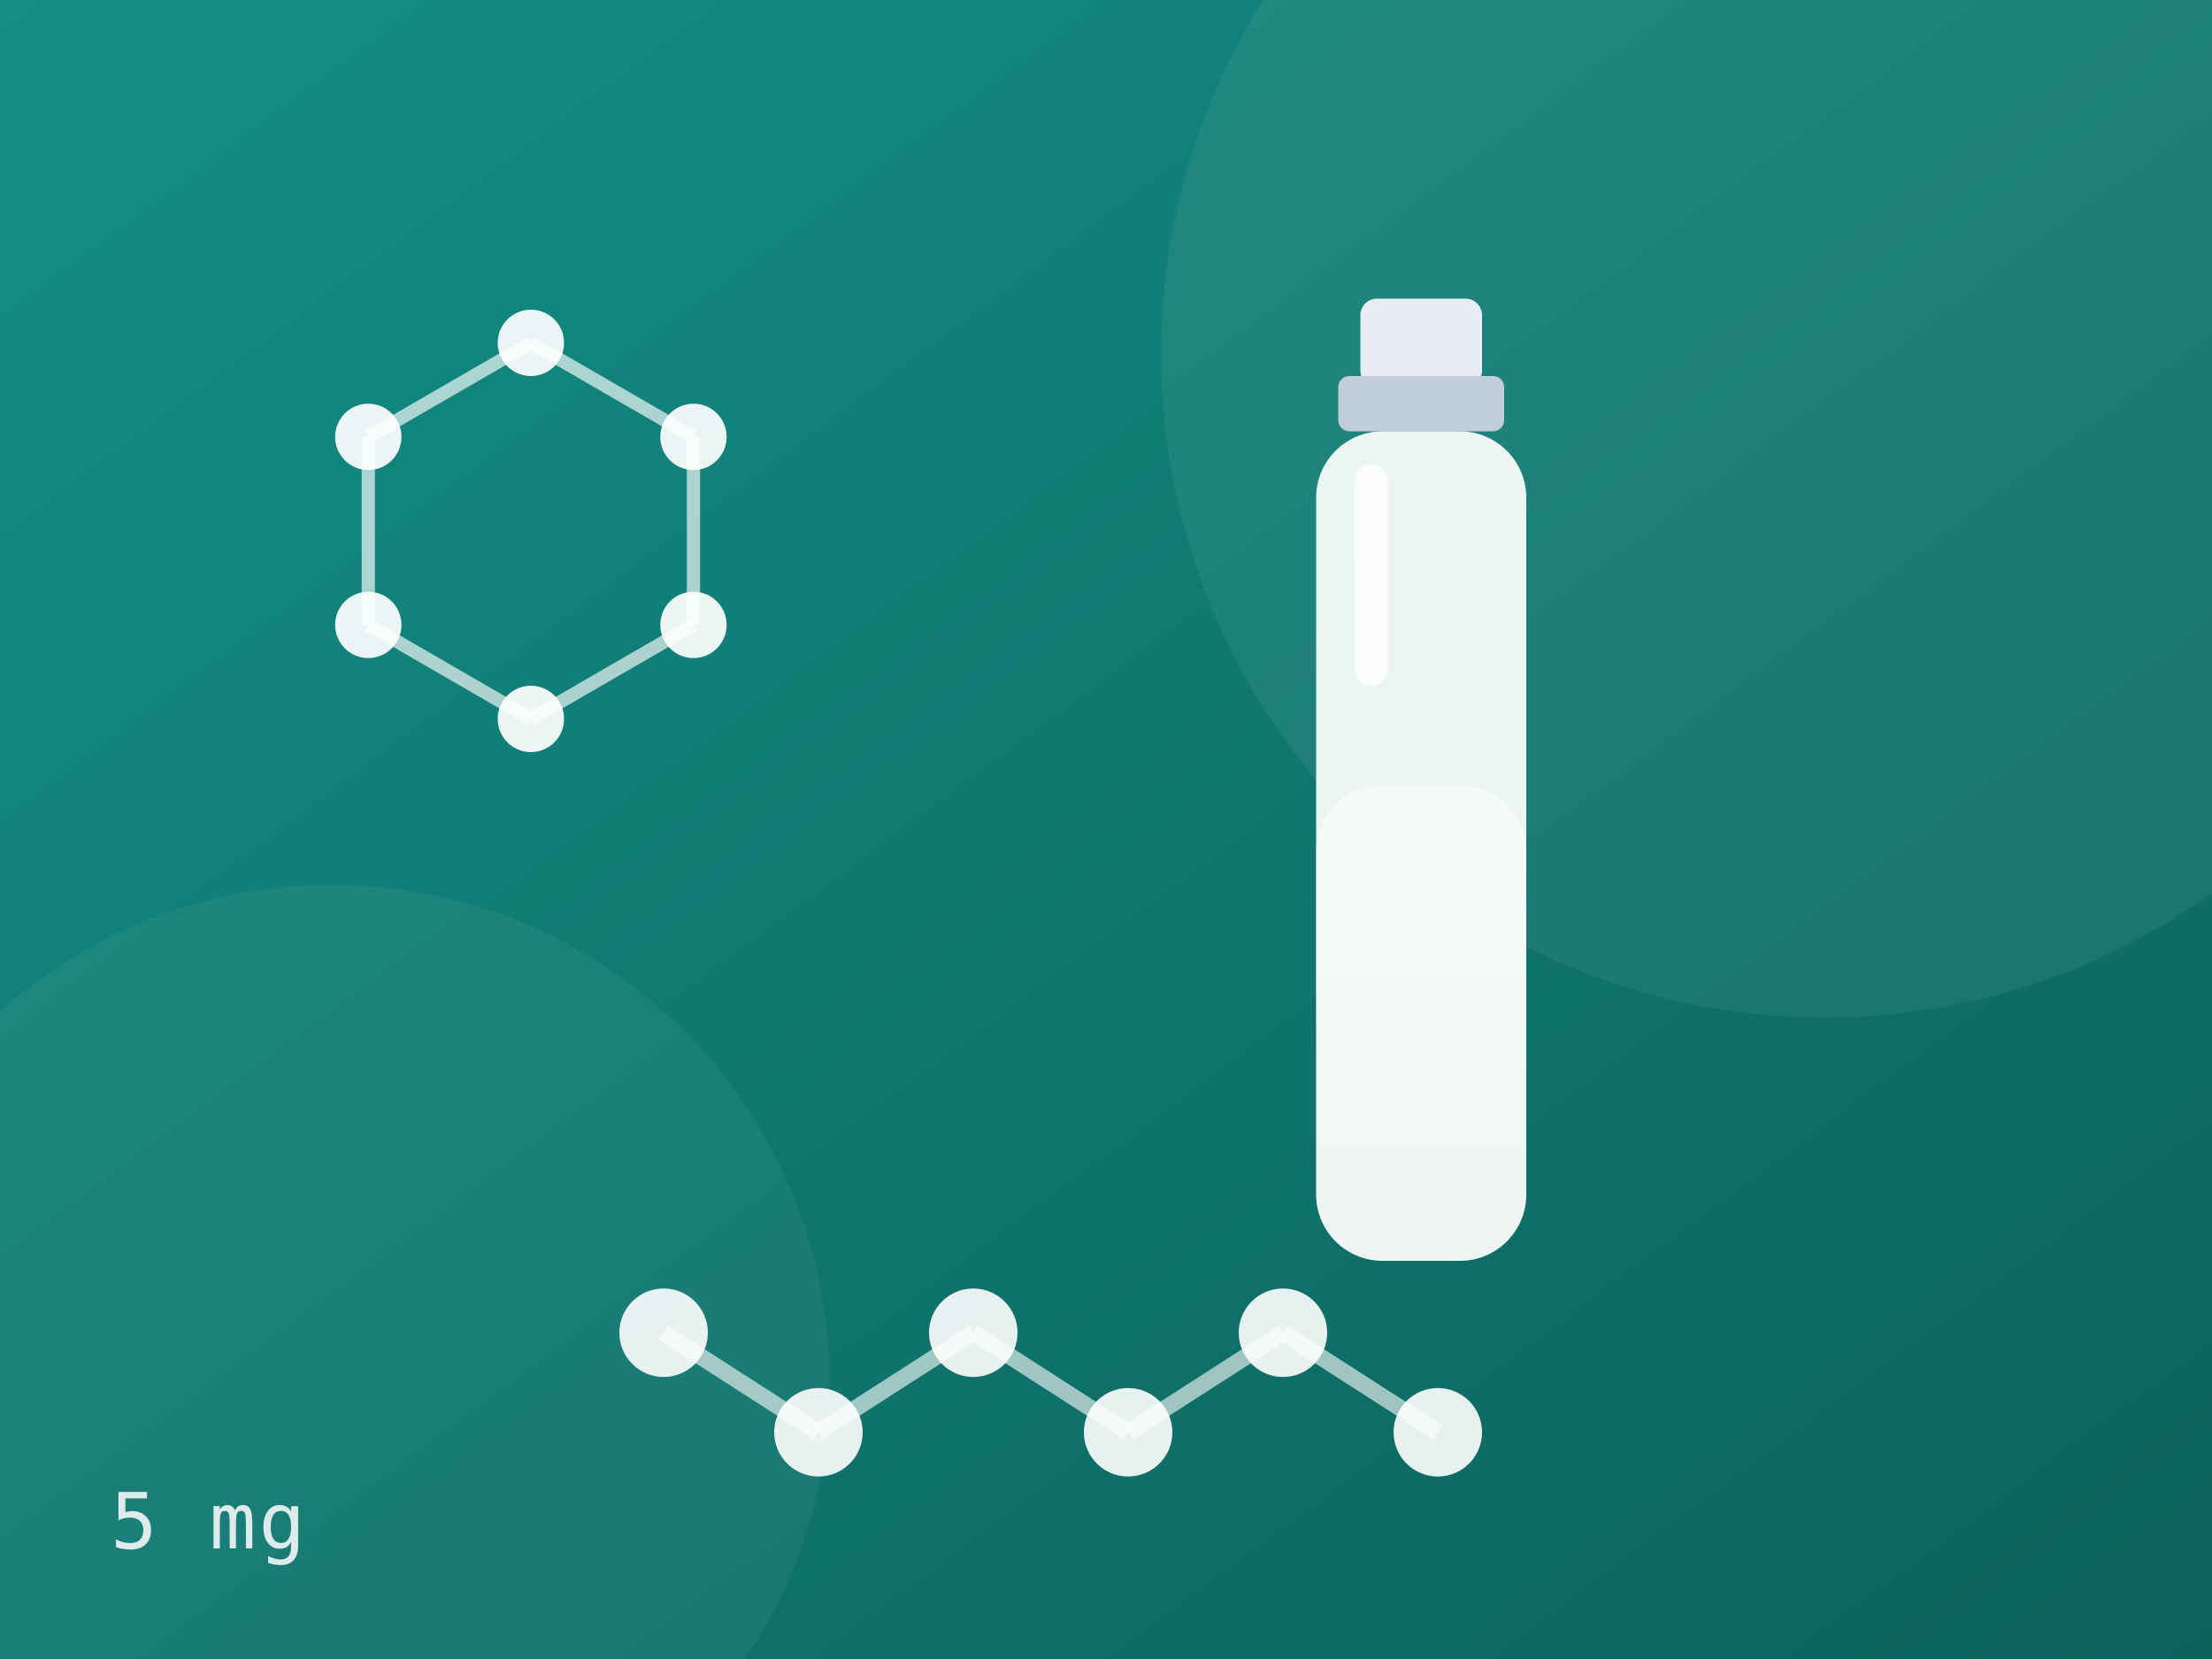
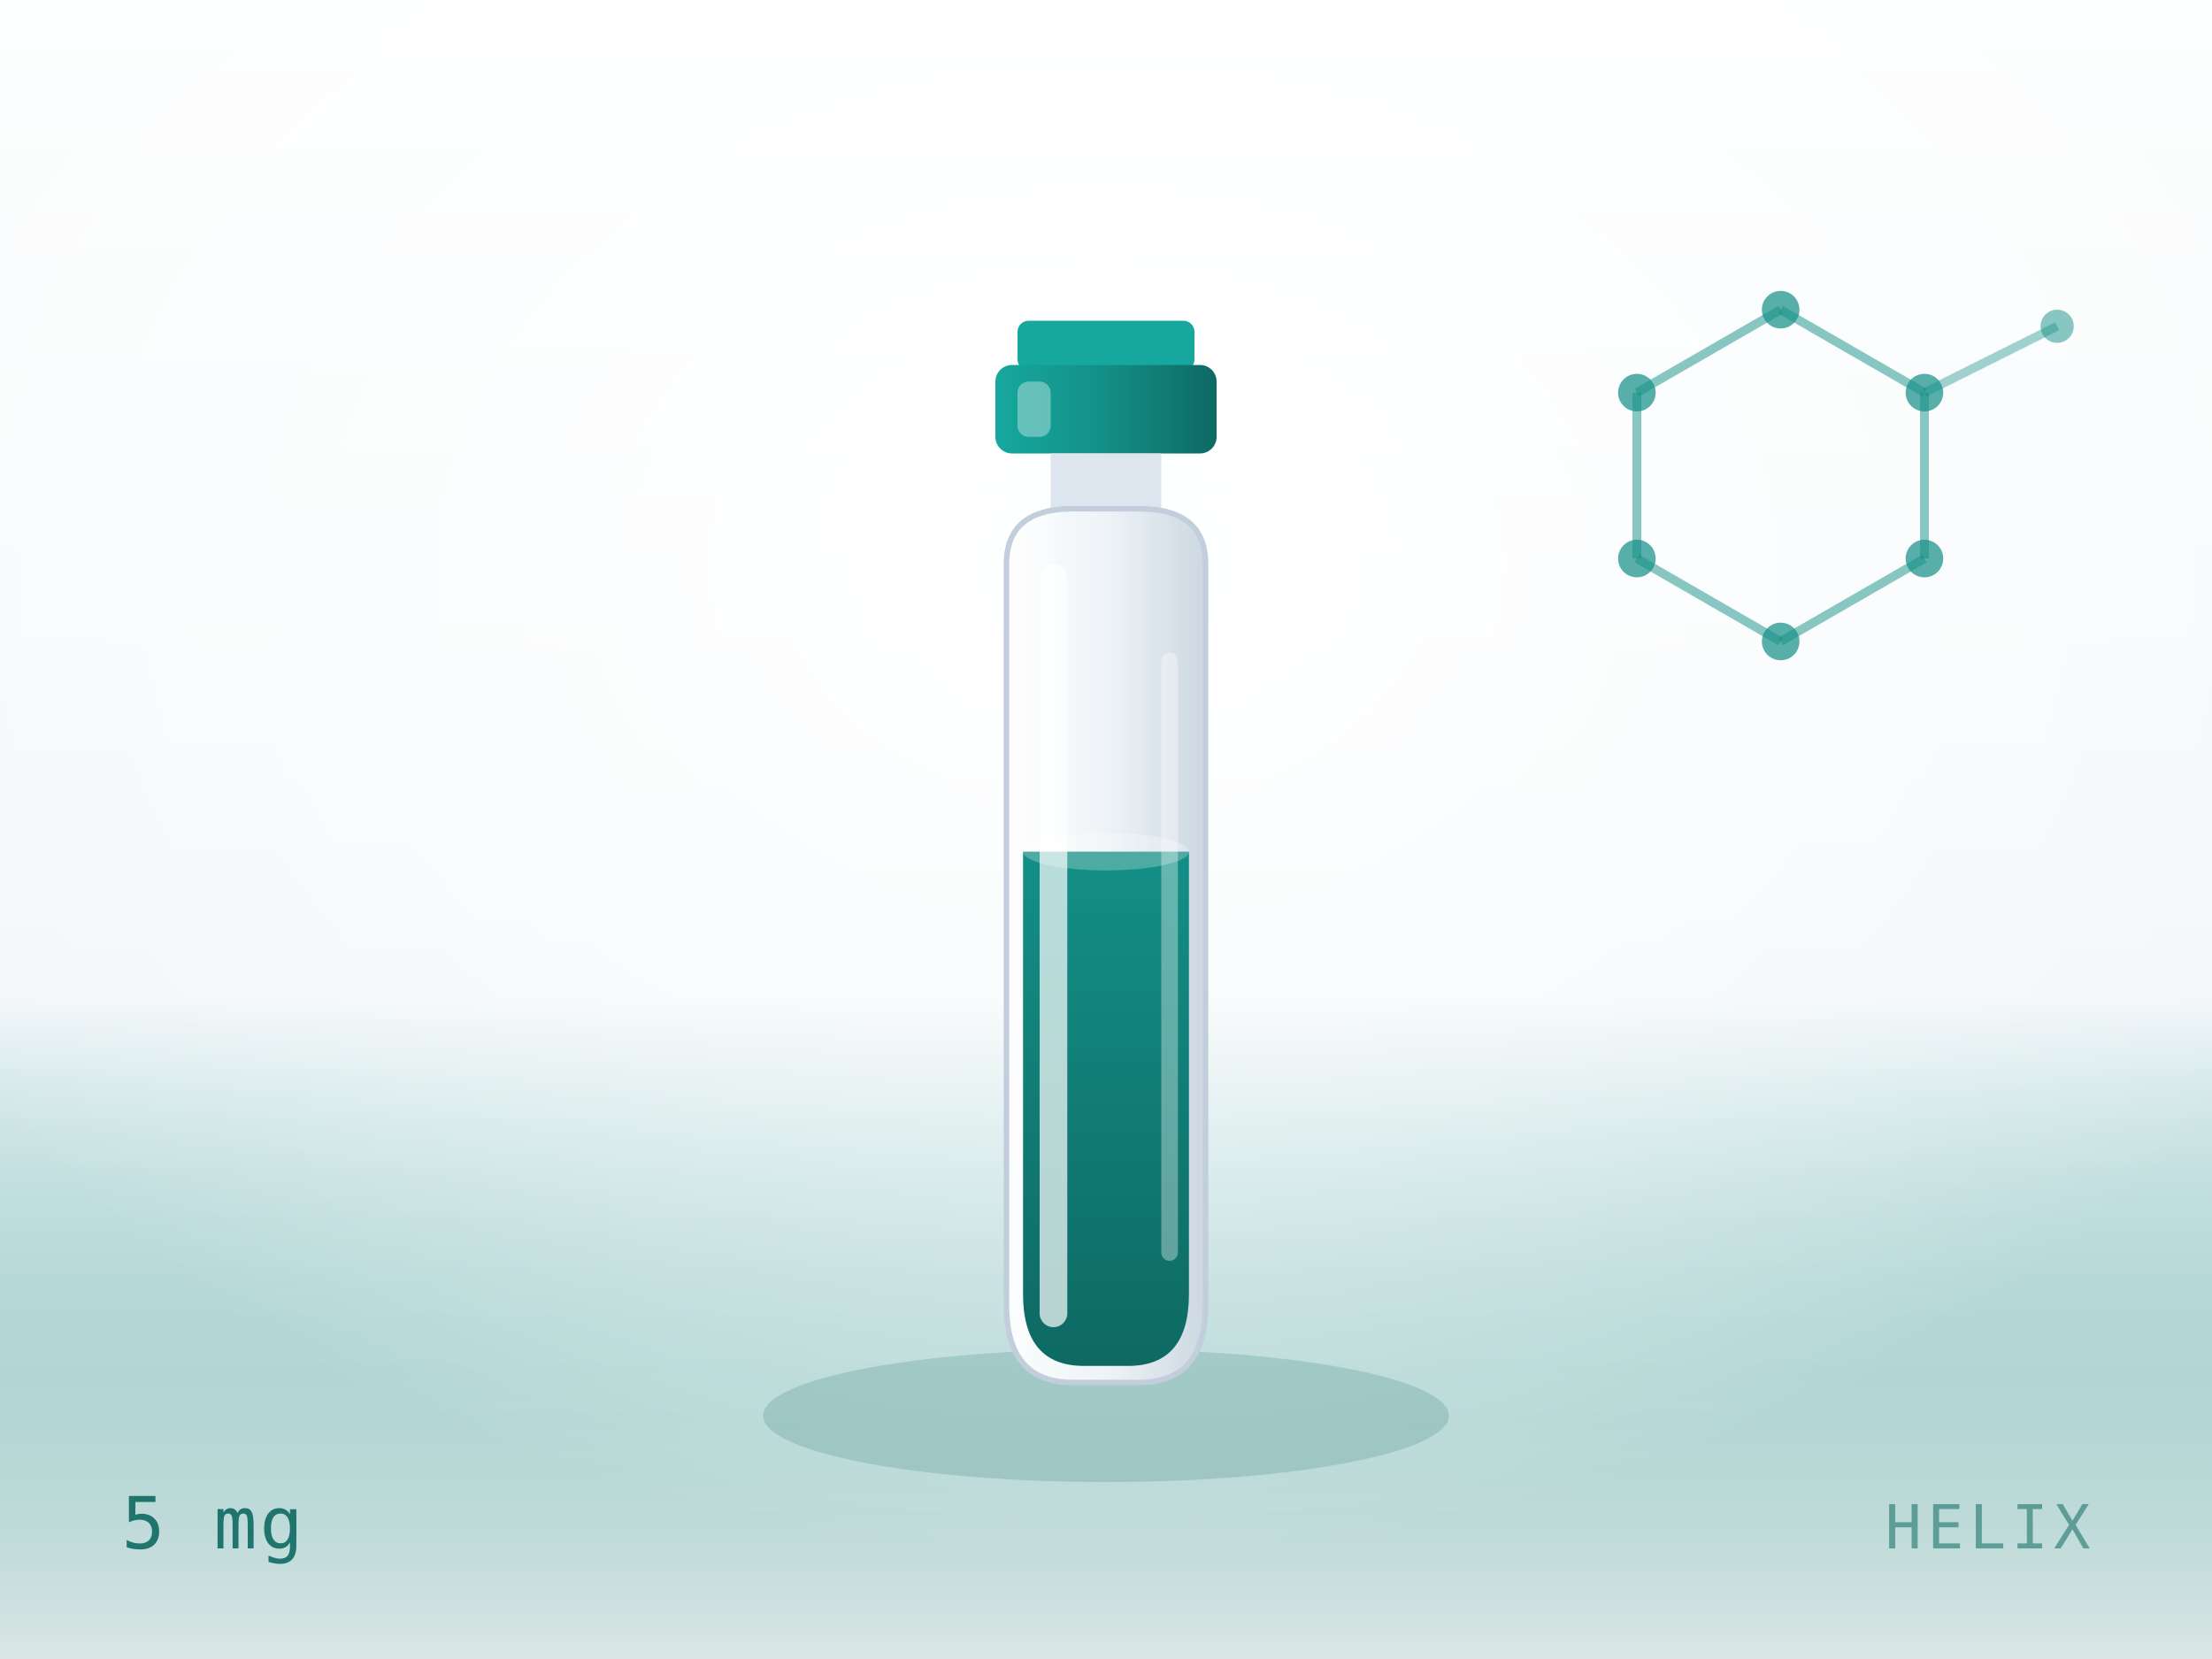
<svg xmlns="http://www.w3.org/2000/svg" viewBox="0 0 400 300" role="img" aria-label="Ipamorelin – 5 mg Vial">
  <defs>
-     <linearGradient id="bg" x1="0" y1="0" x2="1" y2="1">
+     <linearGradient id="bgipamorelin" x1="0" y1="0" x2="0" y2="1">
+       <stop offset="0" stop-color="#fdfefe" />
+       <stop offset="0.6" stop-color="#f3f7fa" />
+       <stop offset="1" stop-color="#138f86" stop-opacity="0.10" />
+     </linearGradient>
+     <radialGradient id="spotipamorelin" cx="50%" cy="34%" r="60%">
+       <stop offset="0" stop-color="#ffffff" />
+       <stop offset="1" stop-color="#ffffff" stop-opacity="0" />
+     </radialGradient>
+     <linearGradient id="glassipamorelin" x1="0" y1="0" x2="1" y2="0">
+       <stop offset="0" stop-color="#ffffff" stop-opacity="0.95" />
+       <stop offset="0.5" stop-color="#eef3f7" />
+       <stop offset="1" stop-color="#cdd8e2" />
+     </linearGradient>
+     <linearGradient id="liqipamorelin" x1="0" y1="0" x2="0" y2="1">
      <stop offset="0" stop-color="#138f86" />
-       <stop offset="1" stop-color="#0c615b" />
+       <stop offset="1" stop-color="#0e6963" />
    </linearGradient>
-     <linearGradient id="liq" x1="0" y1="0" x2="0" y2="1">
-       <stop offset="0" stop-color="#fff" stop-opacity=".55" />
-       <stop offset="1" stop-color="#fff" stop-opacity=".12" />
+     <linearGradient id="capipamorelin" x1="0" y1="0" x2="1" y2="0">
+       <stop offset="0" stop-color="#16a89e" />
+       <stop offset="0.5" stop-color="#138f86" />
+       <stop offset="1" stop-color="#0e6963" />
    </linearGradient>
  </defs>
-   <rect width="400" height="300" fill="url(#bg)" />
-   <circle cx="330" cy="64" r="120" fill="#fff" opacity="0.06" />
-   <circle cx="60" cy="250" r="90" fill="#fff" opacity="0.05" />
-   <line x1="96.0" y1="62.0" x2="125.4" y2="79.0" stroke="#fff" stroke-width="2.4" opacity="0.65" />
-   <line x1="125.4" y1="79.0" x2="125.4" y2="113.0" stroke="#fff" stroke-width="2.4" opacity="0.65" />
-   <line x1="125.4" y1="113.0" x2="96.0" y2="130.0" stroke="#fff" stroke-width="2.4" opacity="0.65" />
-   <line x1="96.0" y1="130.0" x2="66.6" y2="113.0" stroke="#fff" stroke-width="2.4" opacity="0.65" />
-   <line x1="66.6" y1="113.0" x2="66.6" y2="79.0" stroke="#fff" stroke-width="2.4" opacity="0.65" />
-   <line x1="66.6" y1="79.0" x2="96.0" y2="62.0" stroke="#fff" stroke-width="2.4" opacity="0.65" />
-   <circle cx="96.0" cy="62.0" r="6" fill="#fff" opacity="0.92" />
-   <circle cx="125.4" cy="79.0" r="6" fill="#fff" opacity="0.92" />
-   <circle cx="125.4" cy="113.0" r="6" fill="#fff" opacity="0.92" />
-   <circle cx="96.0" cy="130.0" r="6" fill="#fff" opacity="0.92" />
-   <circle cx="66.6" cy="113.0" r="6" fill="#fff" opacity="0.92" />
-   <circle cx="66.6" cy="79.0" r="6" fill="#fff" opacity="0.92" />
-   <circle cx="120" cy="241" r="8" fill="#fff" opacity="0.9" />
-   <line x1="120" y1="241" x2="148" y2="259" stroke="#fff" stroke-width="3" opacity="0.6" />
-   <circle cx="148" cy="259" r="8" fill="#fff" opacity="0.9" />
-   <line x1="148" y1="259" x2="176" y2="241" stroke="#fff" stroke-width="3" opacity="0.6" />
-   <circle cx="176" cy="241" r="8" fill="#fff" opacity="0.9" />
-   <line x1="176" y1="241" x2="204" y2="259" stroke="#fff" stroke-width="3" opacity="0.6" />
-   <circle cx="204" cy="259" r="8" fill="#fff" opacity="0.9" />
-   <line x1="204" y1="259" x2="232" y2="241" stroke="#fff" stroke-width="3" opacity="0.6" />
-   <circle cx="232" cy="241" r="8" fill="#fff" opacity="0.9" />
-   <line x1="232" y1="241" x2="260" y2="259" stroke="#fff" stroke-width="3" opacity="0.6" />
-   <circle cx="260" cy="259" r="8" fill="#fff" opacity="0.9" />
-   <g transform="translate(232,68)">
-     <rect x="14" y="-14" width="22" height="16" rx="3" fill="#e7edf2" />
-     <rect x="10" y="0" width="30" height="10" rx="2" fill="#c1cdd9" />
-     <rect x="6" y="10" width="38" height="150" rx="12" fill="#fff" opacity="0.92" />
-     <rect x="6" y="74" width="38" height="86" rx="12" fill="url(#liq)" />
-     <rect x="13" y="16" width="6" height="40" rx="3" fill="#fff" opacity="0.85" />
+   <rect width="400" height="300" fill="url(#bgipamorelin)" />
+   <rect width="400" height="300" fill="url(#spotipamorelin)" />
+   <line x1="322.0" y1="56.0" x2="348.0" y2="71.0" stroke="#138f86" stroke-width="1.6" opacity="0.5" />
+   <line x1="348.0" y1="71.0" x2="348.0" y2="101.0" stroke="#138f86" stroke-width="1.6" opacity="0.5" />
+   <line x1="348.0" y1="101.0" x2="322.0" y2="116.0" stroke="#138f86" stroke-width="1.6" opacity="0.5" />
+   <line x1="322.0" y1="116.0" x2="296.0" y2="101.0" stroke="#138f86" stroke-width="1.6" opacity="0.5" />
+   <line x1="296.0" y1="101.0" x2="296.0" y2="71.0" stroke="#138f86" stroke-width="1.6" opacity="0.5" />
+   <line x1="296.0" y1="71.0" x2="322.0" y2="56.0" stroke="#138f86" stroke-width="1.6" opacity="0.5" />
+   <circle cx="322.0" cy="56.0" r="3.4" fill="#138f86" opacity="0.7" />
+   <circle cx="348.0" cy="71.0" r="3.4" fill="#138f86" opacity="0.7" />
+   <circle cx="348.0" cy="101.0" r="3.4" fill="#138f86" opacity="0.7" />
+   <circle cx="322.0" cy="116.0" r="3.4" fill="#138f86" opacity="0.7" />
+   <circle cx="296.0" cy="101.0" r="3.4" fill="#138f86" opacity="0.7" />
+   <circle cx="296.0" cy="71.0" r="3.4" fill="#138f86" opacity="0.7" />
+   <line x1="348.0" y1="71.0" x2="372.0" y2="59.0" stroke="#138f86" stroke-width="1.6" opacity="0.4" />
+   <circle cx="372.0" cy="59.0" r="3" fill="#138f86" opacity="0.5" />
+   <ellipse cx="200" cy="256" rx="62" ry="12" fill="#0e6963" opacity="0.18" />
+   <g transform="translate(168,58)">
+     <rect x="16" y="0" width="32" height="9" rx="2" fill="#16a89e" />
+     <rect x="12" y="8" width="40" height="16" rx="3" fill="url(#capipamorelin)" />
+     <rect x="16" y="11" width="6" height="10" rx="2" fill="#ffffff" opacity="0.35" />
+     <rect x="22" y="24" width="20" height="10" fill="#dde6ee" />
+     <path d="M14 44 Q14 34 26 34 H38 Q50 34 50 44 V178 Q50 192 38 192 H26 Q14 192 14 178 Z" fill="url(#glassipamorelin)" stroke="#c2cedb" stroke-width="1" />
+     <path d="M17 96 H47 V176 Q47 189 36 189 H28 Q17 189 17 176 Z" fill="url(#liqipamorelin)" />
+     <ellipse cx="32" cy="96" rx="15" ry="3.4" fill="#ffffff" opacity="0.25" />
+     <rect x="20" y="44" width="5" height="138" rx="2.5" fill="#ffffff" opacity="0.7" />
+     <rect x="42" y="60" width="3" height="110" rx="1.5" fill="#ffffff" opacity="0.35" />
  </g>
-   <text x="20" y="280" font-family="'Spline Sans Mono', monospace" font-size="14" fill="#fff" opacity="0.85" letter-spacing="0.5">5 mg</text>
+   <text x="22" y="280" font-family="'Spline Sans Mono', ui-monospace, monospace" font-size="13" fill="#0e6963" opacity="0.9" letter-spacing="0.5">5 mg</text>
+   <text x="378" y="280" text-anchor="end" font-family="'Spline Sans Mono', ui-monospace, monospace" font-size="11" fill="#0e6963" opacity="0.55" letter-spacing="1">HELIX</text>
</svg>
